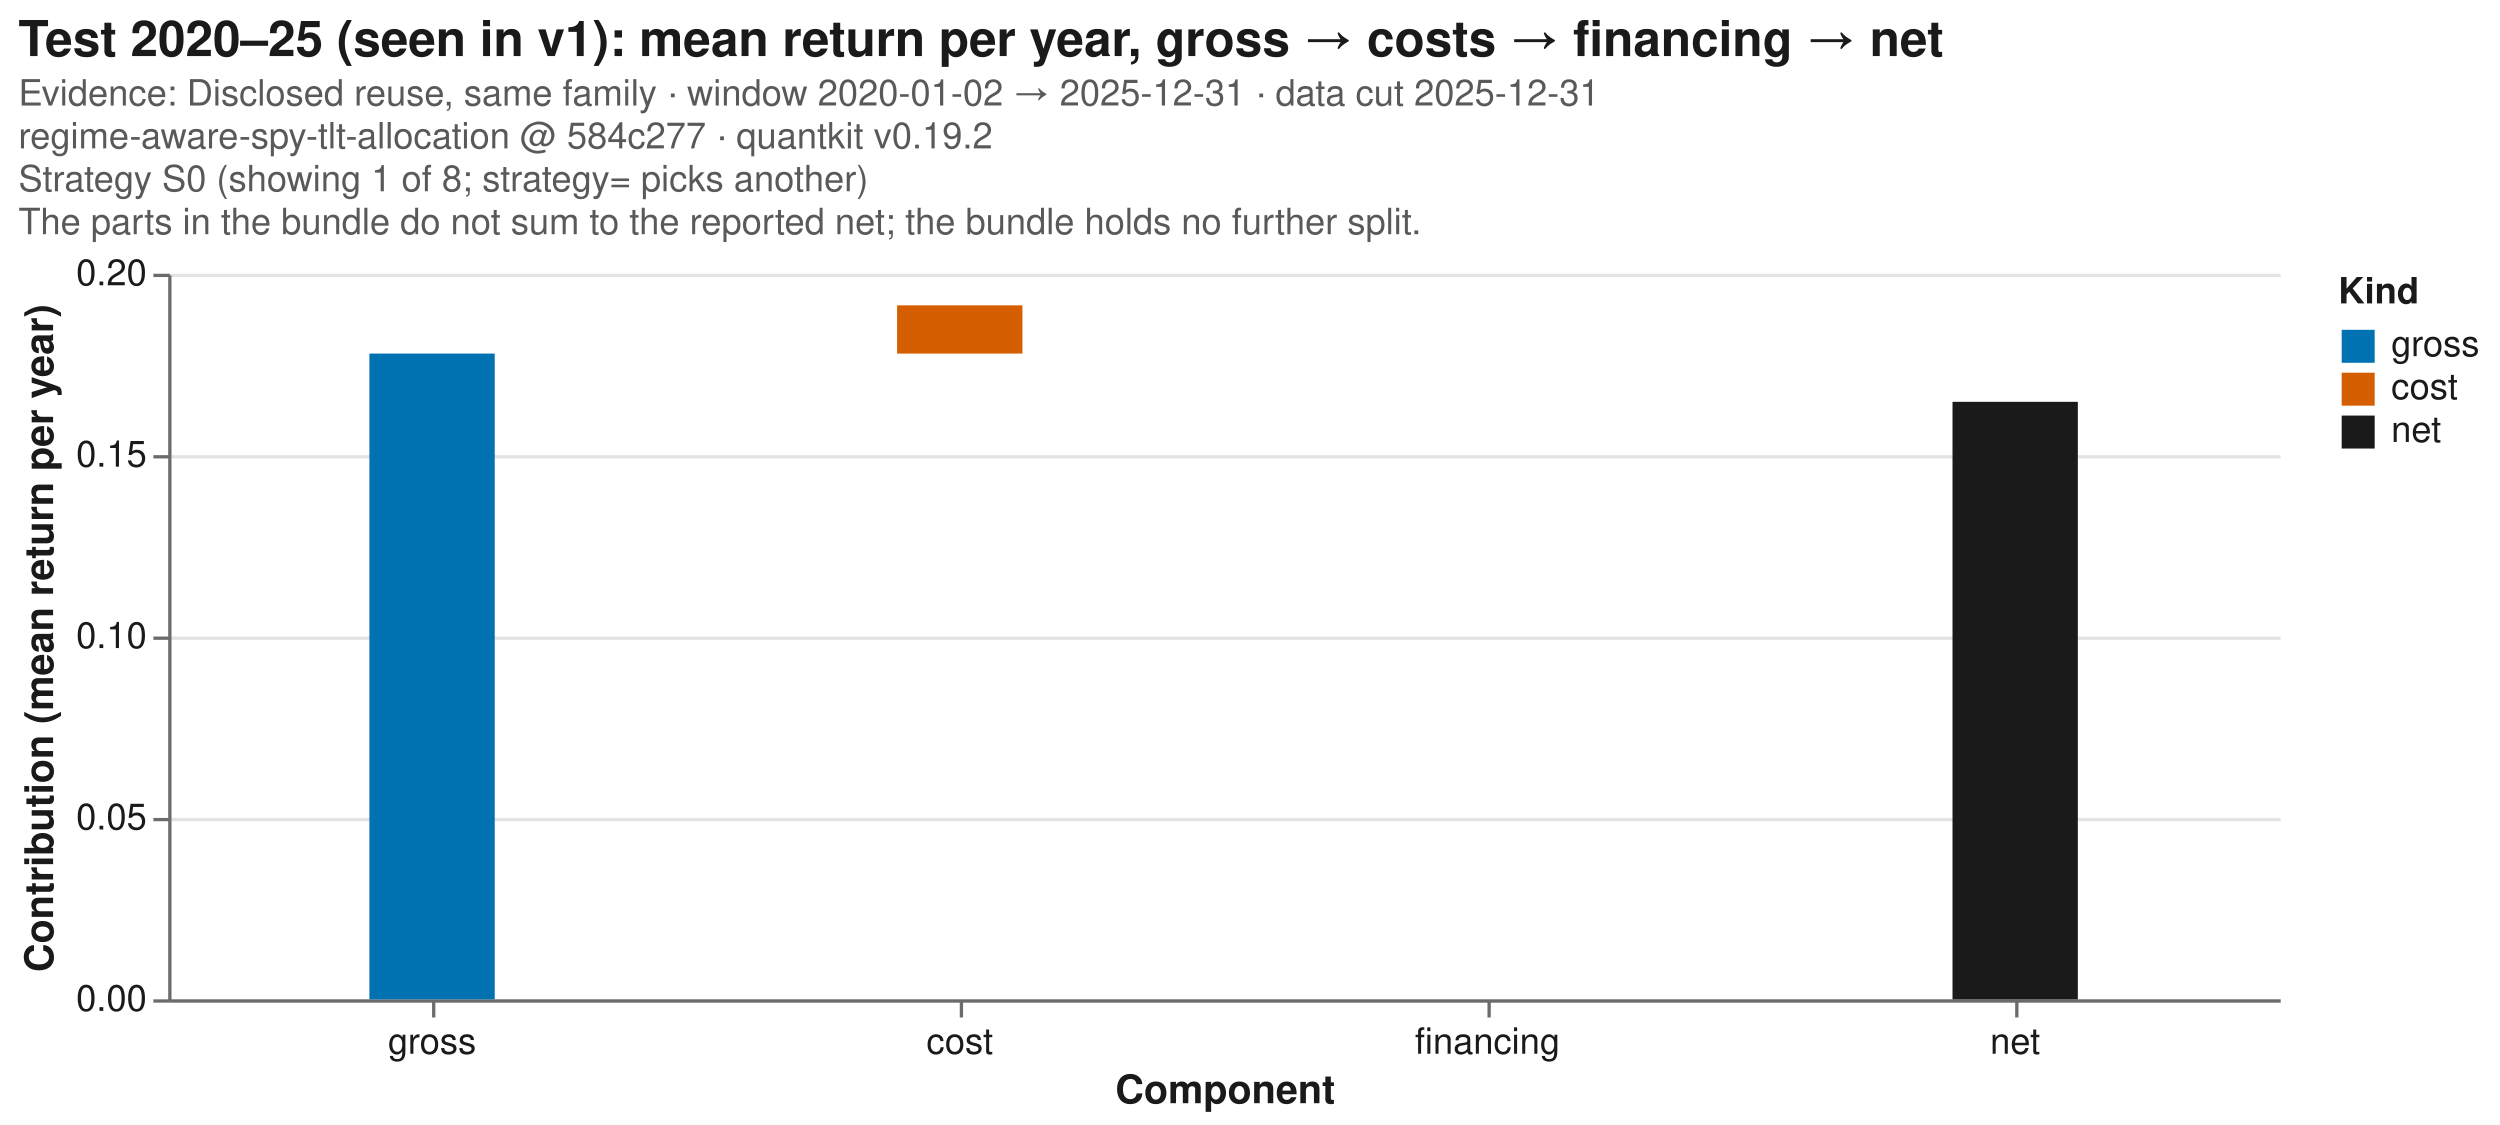
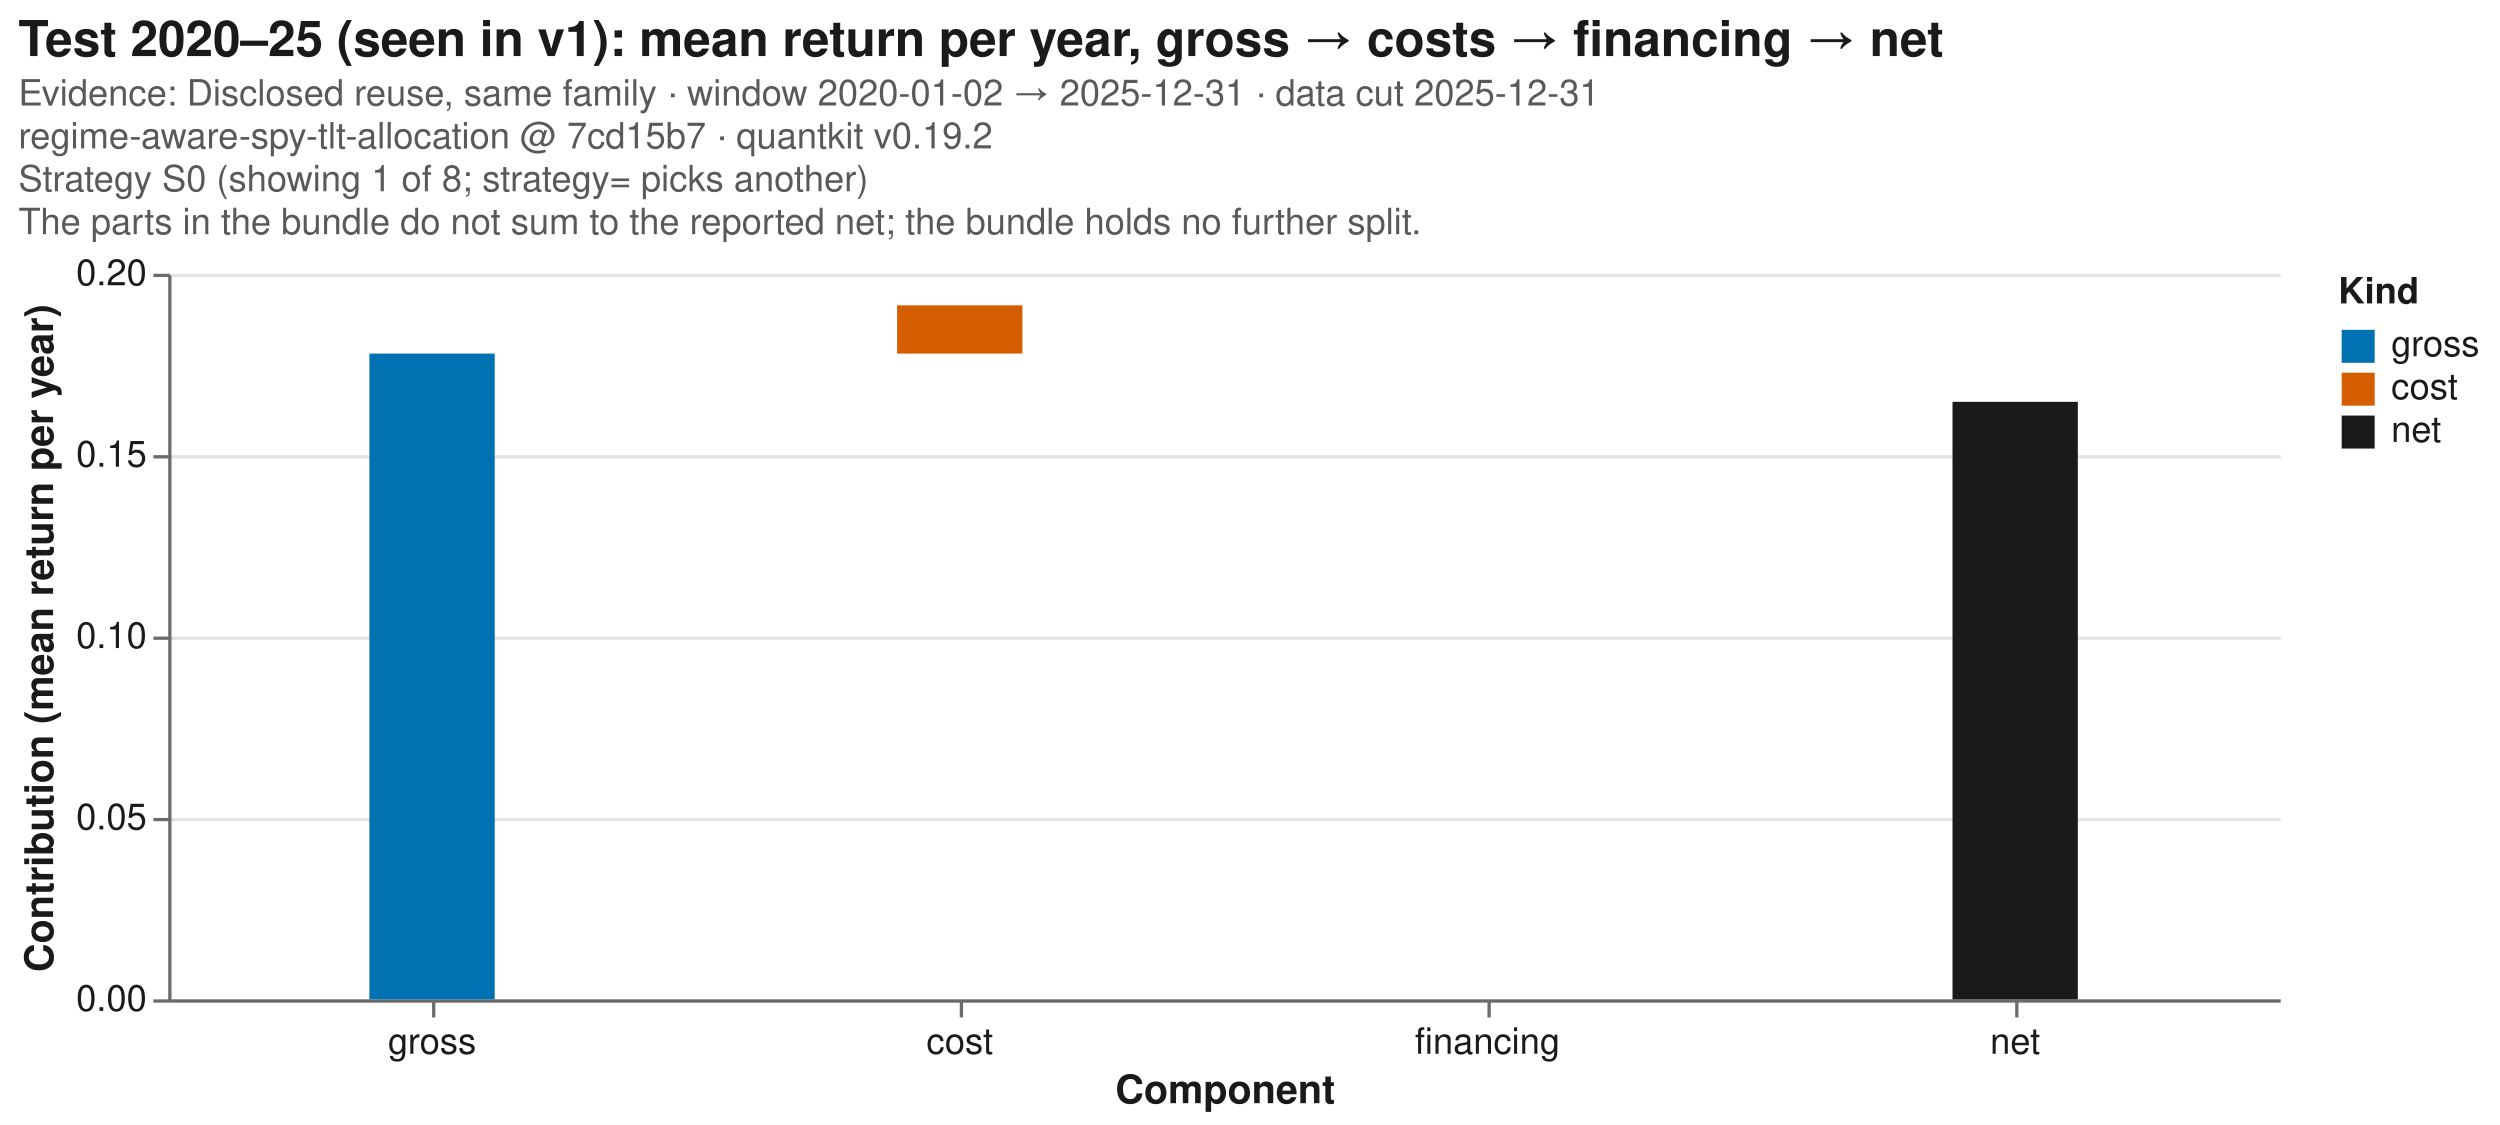
<svg xmlns="http://www.w3.org/2000/svg" version="1.1" class="marks" width="758" height="341" viewBox="0 0 758 341">
  <rect width="758" height="341" fill="#FFFFFF" />
  <g fill="none" stroke-miterlimit="10" transform="translate(51,83)">
    <g class="mark-group role-frame root" role="graphics-object" aria-roledescription="group mark container">
      <g transform="translate(0,0)">
        <path class="background" aria-hidden="true" d="M0,0h640v220h-640Z" />
        <g>
          <g class="mark-group role-axis" aria-hidden="true">
            <g transform="translate(0.5,0.5)">
              <path class="background" aria-hidden="true" d="M0,0h0v0h0Z" pointer-events="none" />
              <g>
                <g class="mark-rule role-axis-grid" pointer-events="none">
                  <line transform="translate(0,220)" x2="640" y2="0" stroke="#E3E3E3" stroke-width="1" opacity="1" />
                  <line transform="translate(0,165)" x2="640" y2="0" stroke="#E3E3E3" stroke-width="1" opacity="1" />
                  <line transform="translate(0,110)" x2="640" y2="0" stroke="#E3E3E3" stroke-width="1" opacity="1" />
                  <line transform="translate(0,55)" x2="640" y2="0" stroke="#E3E3E3" stroke-width="1" opacity="1" />
                  <line transform="translate(0,0)" x2="640" y2="0" stroke="#E3E3E3" stroke-width="1" opacity="1" />
                </g>
              </g>
              <path class="foreground" aria-hidden="true" d="" pointer-events="none" display="none" />
            </g>
          </g>
          <g class="mark-group role-axis" role="graphics-symbol" aria-roledescription="axis" aria-label="X-axis titled 'Component' for a discrete scale with 4 values: gross, cost, financing, net">
            <g transform="translate(0.5,220.5)">
              <path class="background" aria-hidden="true" d="M0,0h0v0h0Z" pointer-events="none" />
              <g>
                <g class="mark-rule role-axis-tick" pointer-events="none">
                  <line transform="translate(80,0)" x2="0" y2="5" stroke="#6B6B6B" stroke-width="1" opacity="1" />
                  <line transform="translate(240,0)" x2="0" y2="5" stroke="#6B6B6B" stroke-width="1" opacity="1" />
                  <line transform="translate(400,0)" x2="0" y2="5" stroke="#6B6B6B" stroke-width="1" opacity="1" />
                  <line transform="translate(560,0)" x2="0" y2="5" stroke="#6B6B6B" stroke-width="1" opacity="1" />
                </g>
                <g class="mark-text role-axis-label" pointer-events="none">
                  <text text-anchor="middle" transform="translate(79.5,16)" font-family="Helvetica Neue, Helvetica, Arial, sans-serif" font-size="11px" fill="#1A1A1A" opacity="1">gross</text>
                  <text text-anchor="middle" transform="translate(239.5,16)" font-family="Helvetica Neue, Helvetica, Arial, sans-serif" font-size="11px" fill="#1A1A1A" opacity="1">cost</text>
                  <text text-anchor="middle" transform="translate(399.5,16)" font-family="Helvetica Neue, Helvetica, Arial, sans-serif" font-size="11px" fill="#1A1A1A" opacity="1">financing</text>
                  <text text-anchor="middle" transform="translate(559.5,16)" font-family="Helvetica Neue, Helvetica, Arial, sans-serif" font-size="11px" fill="#1A1A1A" opacity="1">net</text>
                </g>
                <g class="mark-rule role-axis-domain" pointer-events="none">
                  <line transform="translate(0,0)" x2="640" y2="0" stroke="#6B6B6B" stroke-width="1" opacity="1" />
                </g>
                <g class="mark-text role-axis-title" pointer-events="none">
                  <text text-anchor="middle" transform="translate(320,31)" font-family="Helvetica Neue, Helvetica, Arial, sans-serif" font-size="12px" font-weight="bold" fill="#1A1A1A" opacity="1">Component</text>
                </g>
              </g>
              <path class="foreground" aria-hidden="true" d="" pointer-events="none" display="none" />
            </g>
          </g>
          <g class="mark-group role-axis" role="graphics-symbol" aria-roledescription="axis" aria-label="Y-axis titled 'Contribution (mean return per year)' for a linear scale with values from 0.00 to 0.20">
            <g transform="translate(0.5,0.5)">
              <path class="background" aria-hidden="true" d="M0,0h0v0h0Z" pointer-events="none" />
              <g>
                <g class="mark-rule role-axis-tick" pointer-events="none">
                  <line transform="translate(0,220)" x2="-5" y2="0" stroke="#6B6B6B" stroke-width="1" opacity="1" />
                  <line transform="translate(0,165)" x2="-5" y2="0" stroke="#6B6B6B" stroke-width="1" opacity="1" />
                  <line transform="translate(0,110)" x2="-5" y2="0" stroke="#6B6B6B" stroke-width="1" opacity="1" />
                  <line transform="translate(0,55)" x2="-5" y2="0" stroke="#6B6B6B" stroke-width="1" opacity="1" />
                  <line transform="translate(0,0)" x2="-5" y2="0" stroke="#6B6B6B" stroke-width="1" opacity="1" />
                </g>
                <g class="mark-text role-axis-label" pointer-events="none">
                  <text text-anchor="end" transform="translate(-7,223)" font-family="Helvetica Neue, Helvetica, Arial, sans-serif" font-size="11px" fill="#1A1A1A" opacity="1">0.00</text>
                  <text text-anchor="end" transform="translate(-7,168)" font-family="Helvetica Neue, Helvetica, Arial, sans-serif" font-size="11px" fill="#1A1A1A" opacity="1">0.05</text>
                  <text text-anchor="end" transform="translate(-7,113)" font-family="Helvetica Neue, Helvetica, Arial, sans-serif" font-size="11px" fill="#1A1A1A" opacity="1">0.10</text>
                  <text text-anchor="end" transform="translate(-7,58)" font-family="Helvetica Neue, Helvetica, Arial, sans-serif" font-size="11px" fill="#1A1A1A" opacity="1">0.15</text>
                  <text text-anchor="end" transform="translate(-7,3)" font-family="Helvetica Neue, Helvetica, Arial, sans-serif" font-size="11px" fill="#1A1A1A" opacity="1">0.20</text>
                </g>
                <g class="mark-rule role-axis-domain" pointer-events="none">
                  <line transform="translate(0,220)" x2="0" y2="-220" stroke="#6B6B6B" stroke-width="1" opacity="1" />
                </g>
                <g class="mark-text role-axis-title" pointer-events="none">
                  <text text-anchor="middle" transform="translate(-32.406,110) rotate(-90) translate(0,-3)" font-family="Helvetica Neue, Helvetica, Arial, sans-serif" font-size="12px" font-weight="bold" fill="#1A1A1A" opacity="1">Contribution (mean return per year)</text>
                </g>
              </g>
              <path class="foreground" aria-hidden="true" d="" pointer-events="none" display="none" />
            </g>
          </g>
          <g class="mark-rect role-mark marks" role="graphics-object" aria-roledescription="rect mark container">
            <path aria-label="Component: gross; Contribution (mean return per year): 0; Kind: gross; part: gross; value: 0.178" role="graphics-symbol" aria-roledescription="bar" d="M61,24.205h38v195.795h-38Z" fill="#0072B2" />
            <path aria-label="Component: cost; Contribution (mean return per year): 0.1779953523; Kind: cost; part: cost; value: −0.0133" role="graphics-symbol" aria-roledescription="bar" d="M221,9.579h38v14.627h-38Z" fill="#D55E00" />
            <path aria-label="Component: financing; Contribution (mean return per year): 0.19129219079; Kind: cost; part: financing; value: 0" role="graphics-symbol" aria-roledescription="bar" d="M381,9.579h38v0h-38Z" fill="#D55E00" />
            <path aria-label="Component: net; Contribution (mean return per year): 0; Kind: net; part: net; value: 0.1647" role="graphics-symbol" aria-roledescription="bar" d="M541,38.832h38v181.168h-38Z" fill="#1A1A1A" />
          </g>
          <g class="mark-group role-legend" role="graphics-symbol" aria-roledescription="legend" aria-label="Symbol legend titled 'Kind' for fill color with 3 values: gross, cost, net">
            <g transform="translate(658,0)">
              <path class="background" aria-hidden="true" d="M0,0h44v53h-44Z" pointer-events="none" />
              <g>
                <g class="mark-group role-legend-entry">
                  <g transform="translate(0,16)">
                    <path class="background" aria-hidden="true" d="M0,0h0v0h0Z" pointer-events="none" />
                    <g>
                      <g class="mark-group role-scope" role="graphics-object" aria-roledescription="group mark container">
                        <g transform="translate(0,0)">
                          <path class="background" aria-hidden="true" d="M0,0h43.093v11h-43.093Z" pointer-events="none" opacity="1" />
                          <g>
                            <g class="mark-symbol role-legend-symbol" pointer-events="none">
                              <path transform="translate(6,6)" d="M-5,-5h10v10h-10Z" fill="#0072B2" stroke-width="1.5" opacity="1" />
                            </g>
                            <g class="mark-text role-legend-label" pointer-events="none">
                              <text text-anchor="start" transform="translate(16,9)" font-family="Helvetica Neue, Helvetica, Arial, sans-serif" font-size="11px" fill="#1A1A1A" opacity="1">gross</text>
                            </g>
                          </g>
                          <path class="foreground" aria-hidden="true" d="" pointer-events="none" display="none" />
                        </g>
                        <g transform="translate(0,13)">
                          <path class="background" aria-hidden="true" d="M0,0h43.093v11h-43.093Z" pointer-events="none" opacity="1" />
                          <g>
                            <g class="mark-symbol role-legend-symbol" pointer-events="none">
                              <path transform="translate(6,6)" d="M-5,-5h10v10h-10Z" fill="#D55E00" stroke-width="1.5" opacity="1" />
                            </g>
                            <g class="mark-text role-legend-label" pointer-events="none">
                              <text text-anchor="start" transform="translate(16,9)" font-family="Helvetica Neue, Helvetica, Arial, sans-serif" font-size="11px" fill="#1A1A1A" opacity="1">cost</text>
                            </g>
                          </g>
                          <path class="foreground" aria-hidden="true" d="" pointer-events="none" display="none" />
                        </g>
                        <g transform="translate(0,26)">
                          <path class="background" aria-hidden="true" d="M0,0h43.093v11h-43.093Z" pointer-events="none" opacity="1" />
                          <g>
                            <g class="mark-symbol role-legend-symbol" pointer-events="none">
                              <path transform="translate(6,6)" d="M-5,-5h10v10h-10Z" fill="#1A1A1A" stroke-width="1.5" opacity="1" />
                            </g>
                            <g class="mark-text role-legend-label" pointer-events="none">
                              <text text-anchor="start" transform="translate(16,9)" font-family="Helvetica Neue, Helvetica, Arial, sans-serif" font-size="11px" fill="#1A1A1A" opacity="1">net</text>
                            </g>
                          </g>
                          <path class="foreground" aria-hidden="true" d="" pointer-events="none" display="none" />
                        </g>
                      </g>
                    </g>
                    <path class="foreground" aria-hidden="true" d="" pointer-events="none" display="none" />
                  </g>
                </g>
                <g class="mark-text role-legend-title" pointer-events="none">
                  <text text-anchor="start" transform="translate(0,9)" font-family="Helvetica Neue, Helvetica, Arial, sans-serif" font-size="11px" font-weight="bold" fill="#1A1A1A" opacity="1">Kind</text>
                </g>
              </g>
              <path class="foreground" aria-hidden="true" d="" pointer-events="none" display="none" />
            </g>
          </g>
          <g class="mark-group role-title">
            <g transform="translate(-45.406,-78)">
              <path class="background" aria-hidden="true" d="M0,0h0v0h0Z" pointer-events="none" />
              <g>
                <g class="mark-text role-title-text" role="graphics-symbol" aria-roledescription="title" aria-label="Title text 'Test 2020–25 (seen in v1): mean return per year, gross → costs → financing → net'" pointer-events="none">
                  <text text-anchor="start" transform="translate(0,12)" font-family="Helvetica Neue, Helvetica, Arial, sans-serif" font-size="15px" font-weight="bold" fill="#1A1A1A" opacity="1">Test 2020–25 (seen in v1): mean return per year, gross → costs → financing → net</text>
                </g>
-                 <g class="mark-text role-title-subtitle" role="graphics-symbol" aria-roledescription="subtitle" aria-label="Subtitle text 'Evidence: Disclosed reuse, same family · window 2020-01-02 → 2025-12-31 · data cut 2025-12-31 regime-aware-spy-tlt-allocation @ 584c277 · quantkit v0.19.2 Strategy S0 (showing 1 of 8; strategy= picks another) The parts in the bundle do not sum to the reported net; the bundle holds no further split.'" pointer-events="none">
+                 <g class="mark-text role-title-subtitle" role="graphics-symbol" aria-roledescription="subtitle" aria-label="Subtitle text 'Evidence: Disclosed reuse, same family · window 2020-01-02 → 2025-12-31 · data cut 2025-12-31 regime-aware-spy-tlt-allocation @ 7cd15b7 · quantkit v0.19.2 Strategy S0 (showing 1 of 8; strategy= picks another) The parts in the bundle do not sum to the reported net; the bundle holds no further split.'" pointer-events="none">
                  <text text-anchor="start" transform="translate(0,27)" font-family="Helvetica Neue, Helvetica, Arial, sans-serif" font-size="11px" fill="#595959" opacity="1">
                    <tspan>Evidence: Disclosed reuse, same family · window 2020-01-02 → 2025-12-31 · data cut 2025-12-31</tspan>
-                     <tspan x="0" dy="13">regime-aware-spy-tlt-allocation @ 584c277 · quantkit v0.19.2</tspan>
+                     <tspan x="0" dy="13">regime-aware-spy-tlt-allocation @ 7cd15b7 · quantkit v0.19.2</tspan>
                    <tspan x="0" dy="13">Strategy S0 (showing 1 of 8; strategy= picks another)</tspan>
                    <tspan x="0" dy="13">The parts in the bundle do not sum to the reported net; the bundle holds no further split.</tspan>
                  </text>
                </g>
              </g>
              <path class="foreground" aria-hidden="true" d="" pointer-events="none" display="none" />
            </g>
          </g>
        </g>
        <path class="foreground" aria-hidden="true" d="" display="none" />
      </g>
    </g>
  </g>
</svg>
